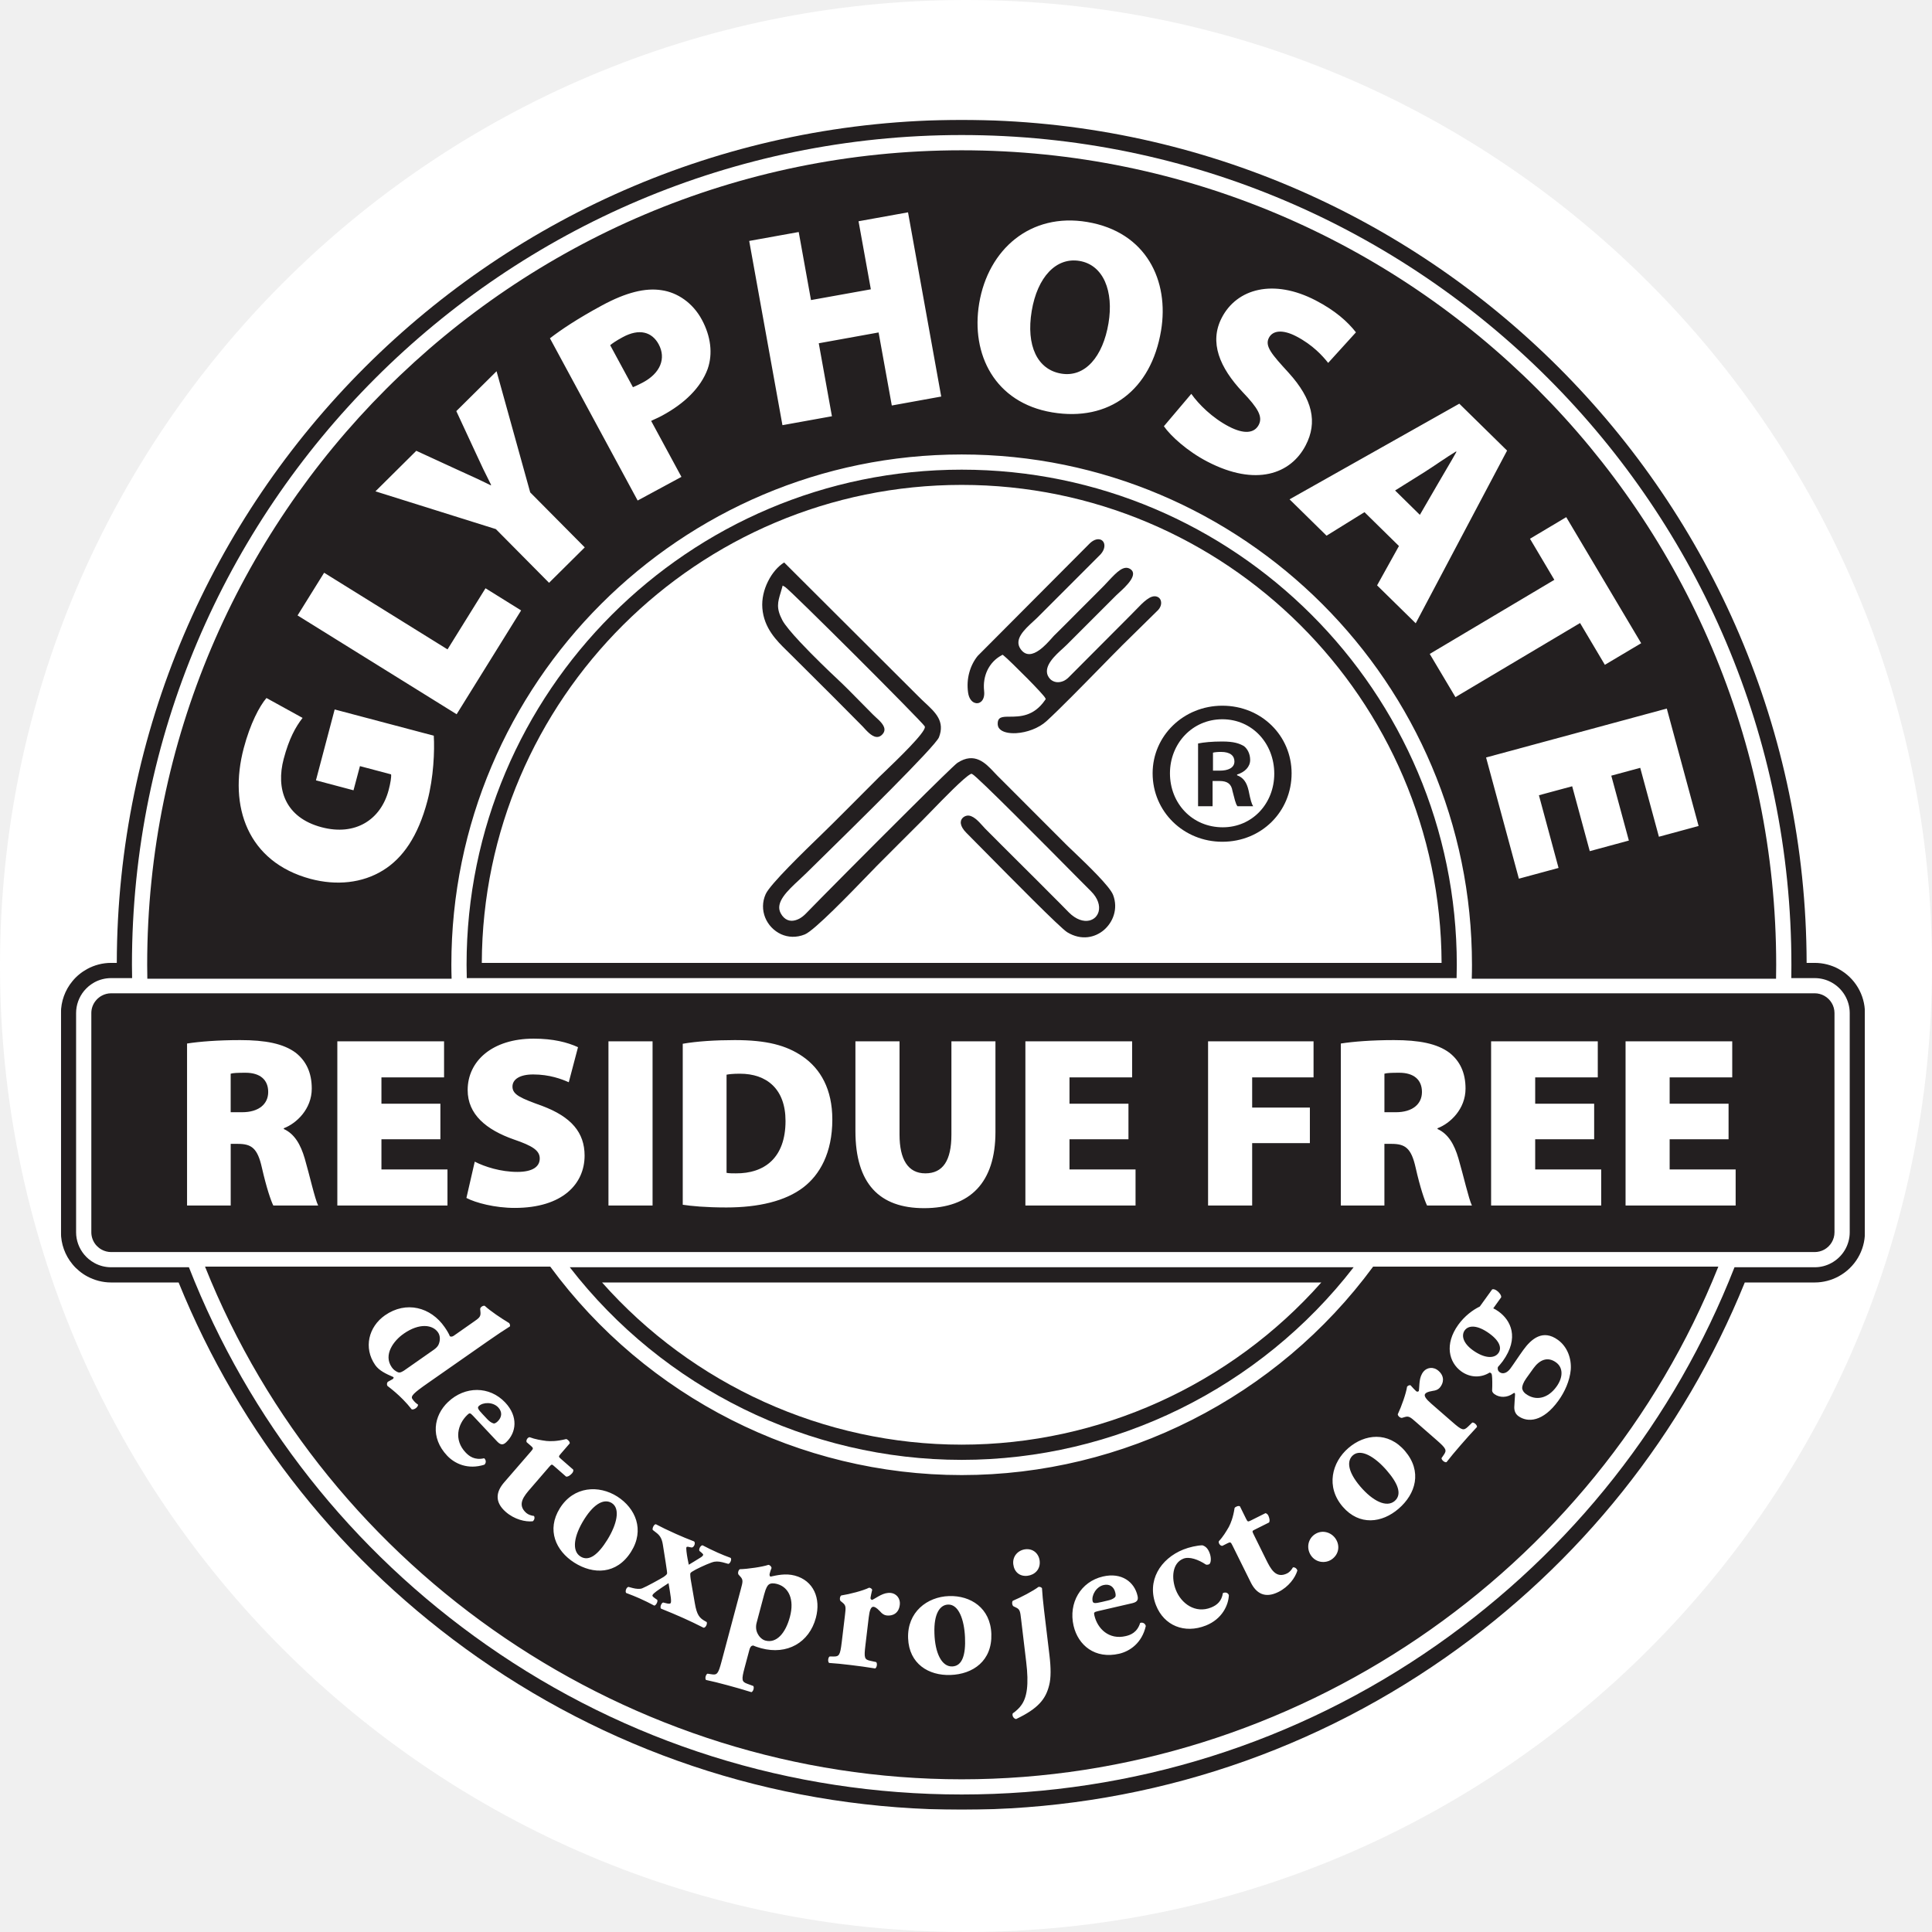
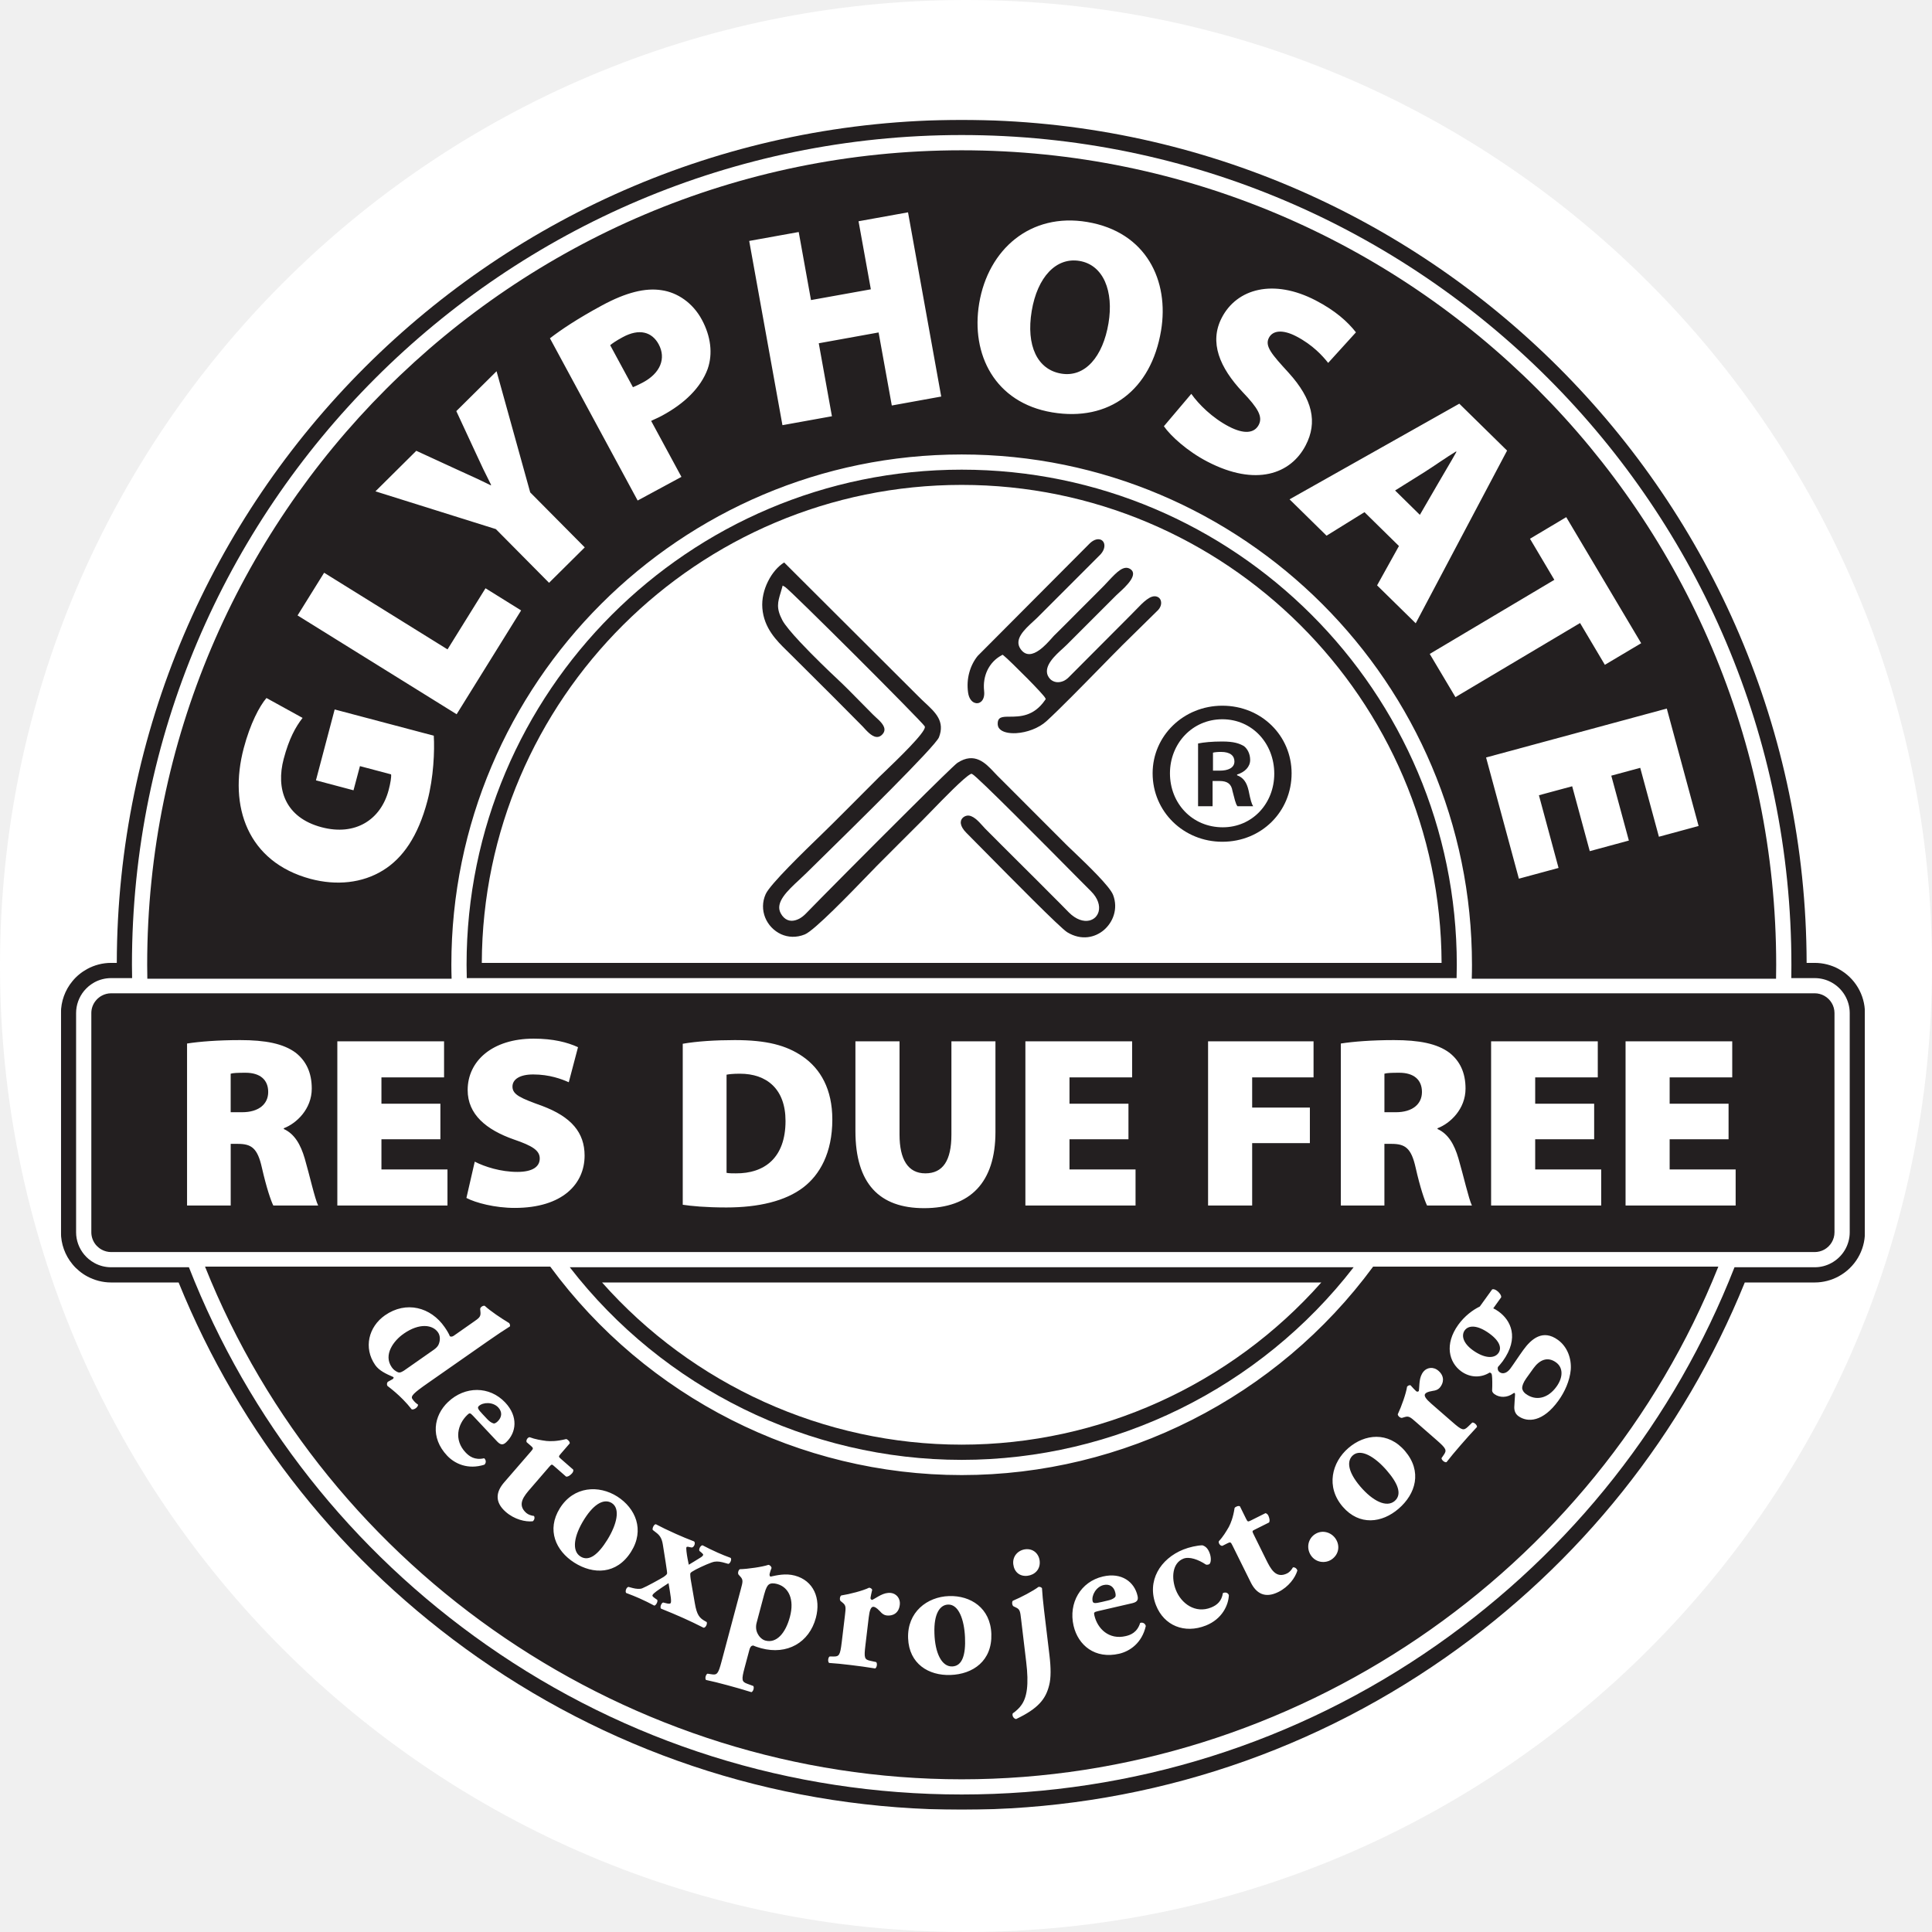
<svg xmlns="http://www.w3.org/2000/svg" xmlns:xlink="http://www.w3.org/1999/xlink" width="111px" height="111px" viewBox="0 0 111 111" version="1.1">
  <defs>
    <polygon id="pathz-1" points="0.001 0.029 103.646 0.029 103.646 97.114 0.001 97.114" />
  </defs>
-   <g id="THIS-ONE" stroke="none" stroke-width="1" fill="none" fill-rule="evenodd">
+   <g id="THIS-ONE" stroke="none" stroke-width="1" fill="none" fillRule="evenodd">
    <g id="Oat-Canada---V1-2b-Copy" transform="translate(-1841, -1763)">
      <g id="Group-22" transform="translate(1841, 1763)">
        <circle id="Oval" fill="#FFFFFF" cx="55.5" cy="55.5" r="55.5" />
        <g id="Group-52" transform="translate(3.5, 6)">
          <path d="M72.414,67.682 C67.208,73.56 59.664,77 51.752,77 C43.839,77 36.296,73.56 31.09,67.682 L72.414,67.682 Z M51.752,77.874 C60.547,77.874 68.899,73.753 74.272,66.807 L29.235,66.807 C34.605,73.753 42.956,77.874 51.752,77.874 L51.752,77.874 Z" id="Fill-1" fill="#231F20" />
          <path d="M24.181,49.322 C24.238,34.169 36.583,21.859 51.751,21.859 C66.921,21.859 79.266,34.169 79.324,49.322 L24.181,49.322 Z M51.751,20.984 C36.067,20.984 23.306,33.745 23.306,49.429 C23.306,49.674 23.312,49.928 23.318,50.196 L80.186,50.196 C80.192,49.928 80.198,49.674 80.198,49.429 C80.198,33.745 67.437,20.984 51.751,20.984 L51.751,20.984 Z" id="Fill-3" fill="#231F20" />
          <g id="Group-7" transform="translate(0, 0.8584)">
            <mask id="mask-2" fill="white">
              <use xlink:href="#pathz-1" />
            </mask>
            <g id="Clip-6" />
            <path d="M102.773,63.942 C102.773,64.675 102.369,65.353 101.719,65.705 C101.428,65.866 101.096,65.95 100.764,65.95 L96.153,65.95 C92.713,74.728 86.803,82.228 79.041,87.659 C71.018,93.275 61.582,96.241 51.75,96.241 C41.925,96.241 32.488,93.275 24.463,87.659 C16.7,82.228 10.791,74.728 7.354,65.95 L2.881,65.95 C2.549,65.95 2.217,65.866 1.926,65.705 C1.813,65.644 1.706,65.569 1.605,65.488 C1.507,65.407 1.415,65.315 1.334,65.217 C1.037,64.856 0.872,64.406 0.872,63.942 L0.872,51.345 C0.872,50.881 1.037,50.428 1.334,50.067 C1.415,49.972 1.507,49.879 1.605,49.796 C1.706,49.715 1.813,49.643 1.926,49.579 C2.217,49.421 2.549,49.337 2.881,49.337 L4.09,49.337 C4.084,49.083 4.081,48.826 4.081,48.569 C4.081,22.283 25.467,0.9 51.75,0.9 C78.036,0.9 99.422,22.283 99.422,48.569 C99.422,48.826 99.419,49.083 99.417,49.337 L100.764,49.337 C101.096,49.337 101.428,49.421 101.719,49.579 C102.369,49.934 102.773,50.61 102.773,51.345 L102.773,63.942 Z M102.138,48.815 L102.138,48.812 C101.717,48.584 101.243,48.463 100.764,48.463 L100.297,48.463 C100.236,21.747 78.484,0.029 51.75,0.029 C25.02,0.029 3.267,21.747 3.21,48.463 L2.881,48.463 C2.402,48.463 1.929,48.584 1.507,48.815 C1.346,48.904 1.19,49.008 1.051,49.123 C0.907,49.239 0.777,49.372 0.662,49.513 C0.235,50.027 0.001,50.679 0.001,51.345 L0.001,63.942 C0.001,64.608 0.235,65.26 0.659,65.771 C0.774,65.915 0.907,66.045 1.051,66.164 C1.193,66.282 1.348,66.386 1.507,66.472 C1.929,66.7 2.402,66.824 2.881,66.824 L6.762,66.824 C10.291,75.522 16.224,82.961 23.961,88.375 C32.133,94.091 41.743,97.116 51.75,97.116 C61.761,97.116 71.37,94.091 79.543,88.375 C87.282,82.961 93.212,75.522 96.744,66.824 L100.764,66.824 C101.243,66.824 101.719,66.7 102.138,66.472 C103.07,65.964 103.647,64.995 103.647,63.942 L103.647,51.345 C103.647,50.292 103.07,49.32 102.138,48.815 L102.138,48.815 Z" id="Fill-5" fill="#231F20" mask="url(#mask-2)" />
          </g>
          <path d="M41.608,27.724 C41.746,27.805 43.685,29.709 45.619,31.637 C47.581,33.596 49.546,35.59 49.621,35.72 L49.633,35.741 L49.636,35.764 C49.682,36.078 48.028,37.665 47.304,38.361 C47.171,38.485 47.07,38.583 47.018,38.635 C46.36,39.29 45.734,39.922 45.094,40.563 L44.355,41.301 C44.231,41.428 44.023,41.627 43.772,41.873 C42.693,42.917 40.748,44.799 40.491,45.37 C40.286,45.826 40.298,46.299 40.459,46.709 C40.543,46.92 40.67,47.116 40.826,47.28 C40.984,47.445 41.172,47.581 41.38,47.676 C41.775,47.852 42.248,47.884 42.736,47.687 C43.281,47.471 45.365,45.31 46.366,44.274 C46.554,44.077 46.704,43.922 46.802,43.826 L46.802,43.823 C47.249,43.37 47.691,42.929 48.132,42.49 C48.571,42.049 49.012,41.61 49.468,41.157 C49.578,41.05 49.748,40.874 49.953,40.661 C50.695,39.896 51.887,38.667 52.256,38.479 L52.308,38.453 L52.363,38.476 C52.617,38.58 56.636,42.637 58.414,44.435 C58.789,44.81 59.063,45.087 59.182,45.206 C59.591,45.615 59.704,46.04 59.623,46.36 C59.591,46.493 59.522,46.608 59.433,46.7 C59.34,46.79 59.222,46.856 59.086,46.888 C58.76,46.963 58.325,46.842 57.9,46.412 C57.739,46.245 57.583,46.086 57.424,45.927 C57.268,45.771 57.115,45.615 56.942,45.445 C56.642,45.148 56.354,44.856 56.068,44.568 C55.722,44.225 55.378,43.881 55.015,43.52 C54.686,43.191 54.368,42.877 54.051,42.559 C53.736,42.242 53.419,41.925 53.09,41.596 C53.047,41.552 53,41.498 52.949,41.44 C52.721,41.186 52.38,40.805 52.051,40.863 C51.962,40.88 51.875,40.923 51.809,40.99 C51.768,41.03 51.737,41.079 51.716,41.137 C51.699,41.195 51.693,41.264 51.708,41.339 C51.734,41.486 51.829,41.656 52.022,41.85 C52.184,42.008 52.553,42.383 53.032,42.871 C54.619,44.478 57.419,47.321 57.82,47.563 C58.221,47.806 58.625,47.886 58.994,47.843 C59.343,47.803 59.666,47.653 59.926,47.431 C60.186,47.205 60.385,46.911 60.489,46.579 C60.604,46.219 60.604,45.815 60.451,45.416 C60.261,44.92 58.968,43.682 58.18,42.929 C57.973,42.733 57.799,42.568 57.701,42.467 C56.507,41.267 55.349,40.112 54.161,38.923 L53.814,38.577 C53.757,38.519 53.687,38.444 53.615,38.369 C53.125,37.847 52.498,37.18 51.509,37.827 C51.364,37.922 50.152,39.111 48.669,40.586 C46.421,42.819 43.556,45.708 42.802,46.487 C42.696,46.597 42.566,46.703 42.424,46.781 C42.283,46.853 42.133,46.902 41.983,46.902 C41.824,46.9 41.668,46.845 41.533,46.712 C41.466,46.649 41.406,46.568 41.354,46.47 C41.016,45.849 41.743,45.174 42.433,44.536 C42.572,44.406 42.713,44.276 42.837,44.152 C42.978,44.014 43.229,43.769 43.544,43.457 C45.535,41.503 50.25,36.875 50.447,36.358 C50.799,35.452 50.256,34.944 49.662,34.39 C49.529,34.266 49.396,34.142 49.269,34.012 L41.553,26.316 C41.201,26.532 40.86,26.925 40.624,27.404 C40.393,27.865 40.257,28.405 40.3,28.945 C40.393,30.096 41.129,30.817 41.697,31.374 C41.749,31.423 41.798,31.475 41.841,31.516 C42.165,31.839 42.491,32.162 42.814,32.483 C43.899,33.562 44.975,34.632 46.063,35.738 C46.092,35.769 46.121,35.801 46.156,35.839 L46.156,35.839 C46.208,35.896 46.268,35.963 46.343,36.035 C46.574,36.263 46.9,36.497 47.183,36.205 C47.469,35.917 47.241,35.614 46.99,35.368 C46.929,35.308 46.871,35.256 46.816,35.207 C46.759,35.155 46.704,35.106 46.663,35.062 C46.427,34.829 46.193,34.589 45.956,34.347 C45.506,33.888 45.053,33.426 44.554,32.959 C44.153,32.586 43.215,31.686 42.465,30.884 C41.994,30.379 41.596,29.911 41.449,29.634 C41.082,28.933 41.186,28.598 41.351,28.047 C41.374,27.964 41.403,27.871 41.423,27.799 L41.466,27.643 L41.608,27.724 Z" id="Fill-8" fill="#231F20" />
          <path d="M54.166,31.666 C54.316,31.779 54.966,32.414 55.549,33.003 C56.048,33.51 56.501,33.995 56.55,34.099 L56.582,34.163 L56.541,34.223 C55.889,35.17 55.09,35.173 54.495,35.176 C54.086,35.178 53.8,35.178 53.823,35.626 C53.832,35.727 53.866,35.81 53.93,35.877 C54.013,35.969 54.143,36.035 54.302,36.076 C54.469,36.119 54.671,36.134 54.888,36.122 C55.482,36.087 56.175,35.845 56.631,35.427 C57.384,34.737 58.685,33.409 59.765,32.307 C60.206,31.857 60.61,31.441 60.922,31.133 L60.922,31.13 L63.046,29.04 C63.106,28.974 63.147,28.905 63.175,28.833 L63.175,28.833 C63.21,28.74 63.222,28.645 63.204,28.559 C63.19,28.478 63.155,28.406 63.095,28.351 C63.063,28.322 63.025,28.299 62.982,28.284 C62.616,28.143 62.186,28.593 61.736,29.061 C61.637,29.162 61.539,29.263 61.444,29.358 L57.895,32.919 C57.799,33.014 57.698,33.083 57.592,33.13 C57.459,33.184 57.323,33.207 57.196,33.19 C57.064,33.173 56.942,33.115 56.844,33.023 C56.787,32.965 56.735,32.893 56.697,32.809 C56.46,32.252 57.133,31.643 57.58,31.242 C57.658,31.17 57.727,31.107 57.794,31.04 L60.645,28.189 C60.671,28.163 60.72,28.12 60.777,28.068 L60.775,28.068 C60.962,27.898 61.285,27.609 61.47,27.321 C61.62,27.084 61.675,26.844 61.438,26.692 C61.057,26.449 60.653,26.882 60.206,27.355 C60.105,27.465 60.001,27.577 59.906,27.673 C59.727,27.852 59.554,28.025 59.384,28.198 C59.081,28.501 58.783,28.798 58.463,29.118 C58.048,29.54 57.667,29.918 57.257,30.325 L57.055,30.524 C57.023,30.558 56.977,30.607 56.925,30.668 C56.755,30.858 56.498,31.147 56.218,31.346 C55.849,31.612 55.442,31.721 55.139,31.294 C54.741,30.737 55.349,30.175 55.878,29.69 C55.955,29.621 56.03,29.548 56.091,29.491 L59.646,25.935 L59.649,25.933 C59.912,25.687 59.984,25.433 59.941,25.249 C59.926,25.182 59.894,25.125 59.851,25.081 C59.811,25.038 59.756,25.006 59.692,24.992 C59.525,24.951 59.297,25.021 59.06,25.269 L59.058,25.272 L52.672,31.684 C52.461,31.944 52.285,32.275 52.184,32.659 C52.091,33.005 52.063,33.389 52.12,33.793 C52.166,34.116 52.317,34.307 52.484,34.373 C52.547,34.399 52.611,34.408 52.672,34.399 C52.735,34.393 52.793,34.37 52.845,34.33 C52.983,34.229 53.078,34.015 53.041,33.698 C52.992,33.251 53.067,32.844 53.231,32.503 C53.407,32.137 53.687,31.845 54.031,31.658 L54.103,31.617 L54.166,31.666 Z" id="Fill-10" fill="#231F20" />
          <path d="M74.234,77.608 C73.882,77.911 73.902,78.52 74.649,79.4 C75.371,80.246 76.162,80.635 76.629,80.237 C77.085,79.842 76.791,79.19 76.164,78.471 C75.492,77.698 74.69,77.216 74.234,77.608" id="Fill-12" fill="#231F20" />
          <path d="M24.493,75.533 C24.594,75.64 24.727,75.749 24.86,75.781 C24.918,75.798 25.01,75.741 25.088,75.668 C25.339,75.429 25.371,75.123 25.125,74.86 C24.819,74.537 24.254,74.552 24.009,74.783 C23.899,74.884 23.994,74.999 24.225,75.247 L24.493,75.533 Z" id="Fill-14" fill="#231F20" />
          <path d="M31.651,80.357 C31.259,80.109 30.685,80.305 30.07,81.281 C29.476,82.222 29.331,83.096 29.848,83.425 C30.356,83.748 30.892,83.275 31.395,82.464 C31.934,81.593 32.159,80.681 31.651,80.357" id="Fill-16" fill="#231F20" />
          <path d="M59.783,86.041 L60.164,85.952 C60.308,85.92 60.467,85.862 60.565,85.761 C60.608,85.718 60.605,85.611 60.579,85.508 C60.504,85.167 60.256,84.985 59.904,85.066 C59.474,85.167 59.2,85.666 59.275,85.995 C59.307,86.14 59.454,86.116 59.783,86.041" id="Fill-18" fill="#231F20" />
          <path d="M50.974,86.188 C50.509,86.202 50.145,86.693 50.186,87.847 C50.22,88.958 50.596,89.763 51.207,89.743 C51.808,89.723 51.986,89.028 51.943,88.075 C51.9,87.048 51.574,86.168 50.974,86.188" id="Fill-20" fill="#231F20" />
          <path d="M86.039,74.469 C85.15,75.704 84.264,75.741 83.733,75.358 C83.528,75.208 83.485,74.98 83.505,74.769 C83.525,74.527 83.525,74.29 83.543,74.157 C83.557,74.01 83.496,74.004 83.43,74.062 C83.098,74.304 82.662,74.316 82.362,74.097 C82.293,74.048 82.238,73.981 82.227,73.906 C82.247,73.554 82.235,73.153 82.221,73.066 C82.215,72.945 82.189,72.873 82.082,72.859 C81.6,73.164 80.974,73.167 80.452,72.789 C79.745,72.273 79.479,71.231 80.282,70.114 C80.648,69.606 81.121,69.257 81.52,69.064 L82.232,68.077 C82.325,68.054 82.406,68.089 82.501,68.155 C82.636,68.256 82.761,68.409 82.749,68.533 L82.293,69.168 C82.38,69.208 82.466,69.254 82.61,69.358 C83.286,69.849 83.814,70.85 82.838,72.206 C82.737,72.345 82.636,72.452 82.559,72.541 C82.533,72.651 82.556,72.76 82.66,72.836 C82.847,72.971 83.095,72.879 83.28,72.622 C83.494,72.331 83.727,71.964 84.019,71.56 C84.483,70.917 85.147,70.354 86.01,70.983 C86.549,71.372 86.792,72.048 86.746,72.691 C86.688,73.332 86.399,73.97 86.039,74.469 L86.039,74.469 Z M80.403,77.046 C80.12,77.372 79.82,77.73 79.606,78.007 C79.497,78.038 79.312,77.877 79.321,77.773 L79.436,77.606 C79.641,77.32 79.598,77.228 79.041,76.74 L77.855,75.704 C77.54,75.427 77.442,75.343 77.217,75.412 L77.047,75.462 C76.952,75.476 76.807,75.352 76.807,75.254 C77.024,74.795 77.286,74.056 77.341,73.669 C77.396,73.606 77.462,73.577 77.537,73.586 C77.682,73.742 77.78,73.857 77.852,73.918 C77.91,73.967 77.944,73.972 78.016,73.923 C78.068,73.589 78.005,73.127 78.296,72.789 C78.484,72.573 78.845,72.495 79.148,72.76 C79.514,73.081 79.442,73.467 79.223,73.724 C79.125,73.837 78.995,73.889 78.81,73.912 C78.498,73.964 78.429,74.027 78.386,74.076 C78.288,74.189 78.429,74.382 78.732,74.645 L79.941,75.698 C80.498,76.186 80.588,76.209 80.842,75.967 L81.087,75.73 C81.188,75.71 81.373,75.871 81.358,75.984 C81.012,76.353 80.729,76.671 80.403,77.046 L80.403,77.046 Z M76.853,80.682 C75.901,81.504 74.603,81.672 73.647,80.569 C72.658,79.424 73.021,78.01 73.968,77.196 C74.911,76.382 76.253,76.232 77.223,77.366 C78.224,78.543 77.84,79.833 76.853,80.682 L76.853,80.682 Z M72.992,83.605 C72.637,83.836 72.092,83.787 71.809,83.351 C71.541,82.933 71.651,82.405 72.049,82.145 C72.473,81.868 72.995,82.035 73.243,82.416 C73.506,82.826 73.414,83.325 72.992,83.605 L72.992,83.605 Z M69.951,85.463 C69.166,85.856 68.667,85.536 68.358,84.909 L67.31,82.794 C67.212,82.595 67.192,82.581 67.022,82.667 L66.73,82.814 C66.606,82.826 66.485,82.65 66.528,82.546 C66.768,82.295 66.947,81.992 67.1,81.729 C67.209,81.519 67.345,81.201 67.432,80.638 C67.478,80.566 67.654,80.491 67.738,80.543 L68.09,81.256 C68.182,81.438 68.193,81.441 68.364,81.357 L69.206,80.936 C69.27,80.95 69.328,80.993 69.371,81.077 C69.42,81.184 69.478,81.369 69.411,81.472 L68.56,81.897 C68.439,81.957 68.433,81.972 68.537,82.179 L69.241,83.605 C69.506,84.136 69.798,84.722 70.459,84.393 C70.589,84.326 70.71,84.185 70.782,84.052 C70.892,84.032 71.001,84.11 71.039,84.231 C70.915,84.65 70.537,85.169 69.951,85.463 L69.951,85.463 Z M65.784,87.391 C64.549,87.882 63.377,87.394 62.918,86.231 C62.364,84.831 63.167,83.553 64.488,83.025 C64.82,82.892 65.282,82.788 65.585,82.783 C65.755,82.84 65.888,82.947 65.992,83.213 C66.11,83.507 66.078,83.827 65.96,83.876 C65.911,83.896 65.816,83.911 65.781,83.888 C65.354,83.605 64.834,83.412 64.482,83.553 C63.845,83.807 63.79,84.673 64.058,85.351 C64.367,86.133 65.178,86.719 66.078,86.358 C66.442,86.214 66.69,85.977 66.759,85.53 C66.875,85.472 67.039,85.484 67.103,85.642 C67.08,86.222 66.716,87.019 65.784,87.391 L65.784,87.391 Z M60.8,89.013 C59.412,89.333 58.44,88.528 58.18,87.403 C57.88,86.101 58.584,84.872 59.868,84.575 C60.936,84.326 61.672,84.883 61.854,85.68 C61.9,85.876 61.88,86.032 61.562,86.107 L59.588,86.563 C59.352,86.618 59.337,86.644 59.375,86.808 C59.554,87.584 60.22,88.225 61.175,88 C61.461,87.936 61.839,87.784 62.006,87.244 C62.116,87.198 62.289,87.244 62.33,87.42 C62.11,88.395 61.418,88.869 60.8,89.013 L60.8,89.013 Z M56.778,90.822 C56.584,91.601 56.172,92.152 54.876,92.767 C54.711,92.735 54.636,92.542 54.688,92.438 C54.893,92.297 55.075,92.115 55.156,91.997 C55.514,91.538 55.615,90.767 55.459,89.486 L55.164,87.013 C55.115,86.592 55.098,86.465 54.885,86.364 L54.726,86.286 C54.648,86.231 54.625,86.043 54.688,85.971 C55.164,85.772 55.863,85.403 56.166,85.172 C56.249,85.163 56.316,85.186 56.365,85.244 C56.382,85.564 56.428,86.026 56.483,86.499 L56.795,89.099 C56.881,89.827 56.887,90.401 56.778,90.822 L56.778,90.822 Z M51.107,90.233 C49.852,90.277 48.732,89.593 48.674,88.13 C48.614,86.615 49.777,85.74 51.021,85.7 C52.264,85.657 53.407,86.384 53.456,87.876 C53.508,89.423 52.403,90.19 51.107,90.233 L51.107,90.233 Z M48.195,86.211 C48.138,86.696 47.78,86.854 47.442,86.814 C47.298,86.797 47.18,86.719 47.058,86.574 C46.842,86.346 46.747,86.323 46.686,86.315 C46.539,86.3 46.458,86.525 46.412,86.921 L46.222,88.519 C46.132,89.258 46.164,89.345 46.507,89.42 L46.839,89.492 C46.914,89.564 46.885,89.806 46.781,89.858 C46.282,89.778 45.864,89.72 45.373,89.662 C44.943,89.61 44.482,89.561 44.135,89.541 C44.046,89.466 44.075,89.221 44.167,89.169 L44.369,89.172 C44.718,89.183 44.77,89.091 44.86,88.355 L45.047,86.791 C45.096,86.372 45.111,86.245 44.926,86.092 L44.793,85.983 C44.727,85.911 44.75,85.72 44.831,85.665 C45.33,85.587 46.083,85.391 46.435,85.218 C46.519,85.23 46.577,85.267 46.611,85.336 C46.565,85.544 46.528,85.688 46.516,85.784 C46.507,85.859 46.525,85.89 46.605,85.922 C46.908,85.778 47.255,85.469 47.693,85.521 C47.976,85.556 48.245,85.81 48.195,86.211 L48.195,86.211 Z M43.376,86.944 C42.995,88.375 41.723,89.097 40.234,88.698 C40.092,88.658 39.87,88.589 39.784,88.542 C39.688,88.54 39.61,88.586 39.553,88.796 L39.281,89.812 C39.091,90.525 39.111,90.62 39.44,90.741 L39.778,90.865 C39.844,90.946 39.781,91.183 39.671,91.22 C39.166,91.065 38.762,90.946 38.283,90.819 C37.836,90.698 37.435,90.597 37.062,90.519 C36.987,90.433 37.051,90.196 37.149,90.158 L37.36,90.19 C37.703,90.251 37.766,90.17 37.957,89.454 L39.065,85.299 C39.175,84.892 39.206,84.768 39.045,84.592 L38.929,84.462 C38.875,84.384 38.921,84.199 39.01,84.156 C39.46,84.145 40.312,84.023 40.649,83.905 C40.721,83.914 40.814,83.983 40.828,84.087 C40.776,84.205 40.747,84.315 40.719,84.419 C40.701,84.491 40.724,84.563 40.765,84.583 C41.111,84.511 41.625,84.378 42.164,84.523 C43.246,84.811 43.671,85.836 43.376,86.944 L43.376,86.944 Z M36.921,87.518 C36.505,87.307 36.136,87.131 35.77,86.967 C35.383,86.794 34.927,86.6 34.477,86.421 C34.405,86.344 34.491,86.101 34.598,86.069 L34.826,86.124 C34.973,86.156 35.019,86.13 35.037,86.092 C35.057,86.052 35.06,85.94 35.039,85.778 C34.999,85.507 34.964,85.247 34.91,84.956 C34.685,85.097 34.451,85.259 34.229,85.414 C34.093,85.515 34.015,85.587 33.989,85.645 C33.969,85.694 33.998,85.729 34.119,85.818 L34.26,85.916 C34.312,86.012 34.185,86.243 34.09,86.248 C33.819,86.101 33.536,85.963 33.239,85.83 C33.014,85.729 32.78,85.637 32.474,85.521 C32.408,85.435 32.474,85.207 32.604,85.172 L32.864,85.241 C33.04,85.287 33.271,85.31 33.4,85.253 C33.611,85.172 34.416,84.733 34.641,84.592 C34.742,84.52 34.803,84.465 34.823,84.416 C34.84,84.378 34.812,84.214 34.745,83.767 L34.581,82.731 C34.52,82.344 34.373,82.182 34.182,82.041 L34.004,81.902 C33.957,81.822 34.073,81.562 34.182,81.573 C34.549,81.764 34.806,81.891 35.334,82.128 C35.68,82.283 36.021,82.425 36.378,82.56 C36.477,82.65 36.378,82.898 36.246,82.91 L36.116,82.886 C36.035,82.86 35.957,82.86 35.943,82.886 C35.925,82.927 35.923,82.985 35.94,83.129 C35.969,83.4 36.021,83.645 36.073,83.899 C36.228,83.804 36.494,83.648 36.751,83.484 C36.849,83.423 36.875,83.389 36.898,83.34 C36.915,83.302 36.863,83.256 36.782,83.184 L36.687,83.109 C36.627,83.011 36.754,82.777 36.866,82.783 C37.137,82.927 37.386,83.048 37.732,83.204 C37.971,83.311 38.228,83.415 38.476,83.504 C38.56,83.576 38.456,83.833 38.344,83.85 L38.202,83.81 C37.905,83.723 37.743,83.697 37.547,83.726 C37.374,83.752 36.826,83.992 36.479,84.173 C36.295,84.277 36.191,84.332 36.168,84.384 C36.142,84.442 36.171,84.687 36.202,84.852 L36.422,86.121 C36.534,86.776 36.684,86.958 36.999,87.134 L37.103,87.192 C37.149,87.296 37.045,87.527 36.921,87.518 L36.921,87.518 Z M29.49,83.775 C28.431,83.097 27.892,81.9 28.662,80.659 C29.461,79.375 30.913,79.311 31.966,79.981 C33.014,80.653 33.553,81.897 32.754,83.158 C31.929,84.465 30.587,84.474 29.49,83.775 L29.49,83.775 Z M28.036,78.295 L27,79.496 C26.61,79.943 26.18,80.439 26.74,80.927 C26.85,81.022 27.026,81.08 27.179,81.097 C27.237,81.193 27.208,81.322 27.11,81.403 C26.68,81.449 26.053,81.296 25.56,80.866 C24.899,80.289 25.003,79.704 25.459,79.175 L27.003,77.392 C27.147,77.225 27.153,77.202 27.009,77.075 L26.76,76.861 C26.703,76.751 26.818,76.573 26.931,76.573 C27.251,76.697 27.6,76.749 27.903,76.789 C28.134,76.809 28.477,76.815 29.031,76.679 C29.112,76.694 29.251,76.829 29.233,76.927 L28.714,77.528 C28.584,77.678 28.584,77.695 28.728,77.819 L29.435,78.437 C29.45,78.503 29.43,78.572 29.369,78.644 C29.291,78.734 29.144,78.858 29.023,78.835 L28.307,78.209 C28.203,78.119 28.189,78.119 28.036,78.295 L28.036,78.295 Z M23.246,77.444 C23.448,77.66 23.768,77.909 24.316,77.782 C24.411,77.854 24.46,78.027 24.331,78.151 C23.381,78.454 22.622,78.093 22.189,77.632 C21.211,76.593 21.41,75.337 22.247,74.544 C23.214,73.629 24.622,73.618 25.528,74.581 C26.281,75.381 26.172,76.301 25.583,76.861 C25.436,76.997 25.292,77.06 25.069,76.824 L23.678,75.343 C23.511,75.167 23.482,75.167 23.358,75.283 C22.784,75.828 22.57,76.728 23.246,77.444 L23.246,77.444 Z M20.195,74.379 C20.302,74.535 20.369,74.593 20.521,74.705 C20.51,74.856 20.293,75.008 20.155,74.974 C19.509,74.149 18.778,73.652 18.761,73.626 C18.718,73.566 18.721,73.459 18.778,73.392 L19.067,73.231 C19.128,73.176 19.131,73.121 19.079,73.107 C18.68,72.934 18.282,72.749 18.057,72.426 C17.37,71.436 17.679,70.227 18.614,69.572 C19.835,68.72 21.252,69.099 22.045,70.247 C22.178,70.437 22.308,70.657 22.345,70.772 C22.414,70.813 22.501,70.792 22.57,70.743 L23.678,69.967 C24.025,69.728 24.12,69.658 24.106,69.413 L24.088,69.205 C24.091,69.099 24.253,68.998 24.348,69.023 C24.694,69.338 25.268,69.722 25.753,70.016 C25.797,70.077 25.814,70.14 25.797,70.207 C25.43,70.437 25.061,70.683 24.515,71.064 L21.067,73.473 C20.253,74.042 20.08,74.215 20.195,74.379 L20.195,74.379 Z M55.41,83.011 C55.848,82.959 56.18,83.25 56.232,83.671 C56.29,84.176 55.935,84.485 55.537,84.534 C55.078,84.589 54.769,84.306 54.717,83.876 C54.659,83.412 54.991,83.062 55.41,83.011 L55.41,83.011 Z M75.39,66.773 C69.876,74.273 61.054,78.748 51.751,78.748 C42.45,78.748 33.628,74.273 28.114,66.773 L8.28,66.773 C15.327,84.413 32.716,96.227 51.751,96.227 C70.785,96.227 88.177,84.413 95.224,66.773 L75.39,66.773 Z" id="Fill-22" fill="#231F20" />
          <path d="M85.901,72.275 C85.404,71.914 84.943,72.142 84.602,72.613 L84.19,73.187 C84.022,73.421 83.95,73.629 83.953,73.75 C83.967,73.891 84.054,74.007 84.166,74.087 C84.747,74.509 85.439,74.344 85.927,73.666 C86.316,73.126 86.311,72.572 85.901,72.275" id="Fill-24" fill="#231F20" />
          <path d="M21.689,71.269 C21.799,71.038 21.805,70.749 21.666,70.55 C21.36,70.106 20.599,69.993 19.69,70.628 C19.118,71.026 18.509,71.837 19.006,72.55 C19.089,72.674 19.208,72.772 19.355,72.836 C19.482,72.891 19.6,72.818 19.759,72.712 L21.438,71.537 C21.574,71.439 21.643,71.353 21.689,71.269" id="Fill-26" fill="#231F20" />
          <path d="M82.071,70.615 C81.378,70.113 80.873,70.128 80.651,70.436 C80.461,70.702 80.53,71.146 81.11,71.568 C81.762,72.041 82.342,72.081 82.59,71.738 C82.781,71.472 82.694,71.068 82.071,70.615" id="Fill-28" fill="#231F20" />
          <path d="M41.142,85.004 C40.969,84.958 40.785,84.949 40.675,85.033 C40.609,85.079 40.513,85.195 40.407,85.596 L39.971,87.232 C39.91,87.46 39.933,87.697 40.046,87.89 C40.141,88.069 40.309,88.213 40.473,88.256 C41.105,88.427 41.63,87.844 41.884,86.892 C42.152,85.89 41.815,85.183 41.142,85.004" id="Fill-30" fill="#231F20" />
          <path d="M32.273,13.374 C31.909,13.57 31.67,13.735 31.557,13.833 L32.864,16.246 C33.011,16.185 33.187,16.107 33.456,15.963 C34.437,15.432 34.783,14.592 34.342,13.778 C33.961,13.077 33.239,12.849 32.273,13.374" id="Fill-32" fill="#231F20" />
          <path d="M58.522,8.992 C57.183,8.767 56.103,9.913 55.775,11.866 C55.443,13.863 56.101,15.237 57.471,15.465 C58.839,15.696 59.866,14.492 60.187,12.571 C60.493,10.744 59.904,9.223 58.522,8.992" id="Fill-34" fill="#231F20" />
          <path d="M78.336,21.127 L76.653,22.18 L78.076,23.58 L79.077,21.854 C79.386,21.309 79.865,20.527 80.177,19.961 L80.154,19.938 C79.602,20.27 78.864,20.795 78.336,21.127" id="Fill-36" fill="#231F20" />
          <path d="M91.81,42.074 L90.737,38.115 L89.074,38.565 L90.084,42.293 L87.837,42.902 L86.827,39.174 L84.916,39.69 L86.044,43.866 L83.765,44.483 L81.88,37.52 L92.263,34.709 L94.09,41.456 L91.81,42.074 Z M80.12,34.052 L78.643,31.57 L85.802,27.313 L84.403,24.953 L86.486,23.712 L90.791,30.955 L88.705,32.196 L87.28,29.795 L80.12,34.052 Z M75.618,27.631 L76.874,25.371 L74.894,23.426 L72.715,24.777 L70.589,22.688 L80.342,17.193 L83.087,19.888 L77.838,29.81 L75.618,27.631 Z M65.87,20.523 C64.722,19.929 63.758,19.049 63.369,18.489 L64.944,16.628 C65.368,17.228 66.15,18.01 67.111,18.509 C67.991,18.965 68.571,18.887 68.82,18.408 C69.062,17.941 68.779,17.45 67.893,16.524 C66.572,15.118 65.96,13.667 66.696,12.253 C67.57,10.568 69.677,10.008 72.086,11.257 C73.217,11.843 73.927,12.484 74.404,13.093 L72.808,14.85 C72.493,14.452 71.925,13.817 70.975,13.323 C70.196,12.919 69.625,12.98 69.403,13.407 C69.154,13.886 69.561,14.351 70.537,15.416 C71.919,16.942 72.207,18.261 71.515,19.588 C70.661,21.233 68.658,21.972 65.87,20.523 L65.87,20.523 Z M63.207,12.994 C62.636,16.411 60.226,18.241 56.951,17.692 C53.664,17.141 52.267,14.368 52.758,11.425 C53.277,8.325 55.704,6.207 58.959,6.753 C62.376,7.324 63.683,10.149 63.207,12.994 L63.207,12.994 Z M47.737,17.297 L46.978,13.101 L43.541,13.722 L44.297,17.915 L41.454,18.428 L39.544,7.843 L42.389,7.33 L43.094,11.24 L46.533,10.622 L45.826,6.712 L48.669,6.199 L50.576,16.783 L47.737,17.297 Z M37.158,15.196 C36.762,16.278 35.822,17.187 34.543,17.877 C34.292,18.016 34.067,18.099 33.911,18.183 L35.651,21.398 L33.135,22.757 L28.096,13.436 C28.726,12.951 29.669,12.313 31.1,11.54 C32.463,10.804 33.579,10.524 34.514,10.674 C35.418,10.804 36.301,11.396 36.823,12.365 C37.339,13.318 37.463,14.322 37.158,15.196 L37.158,15.196 Z M28.045,27.484 L24.989,24.399 L18.071,22.229 L20.418,19.9 L22.769,20.982 C23.502,21.314 24.03,21.553 24.694,21.882 L24.717,21.862 C24.406,21.25 24.126,20.673 23.803,19.961 L22.717,17.62 L25.029,15.329 L26.962,22.289 L30.096,25.449 L28.045,27.484 Z M22.735,35.036 L13.596,29.359 L15.122,26.906 L22.212,31.31 L24.394,27.798 L26.44,29.071 L22.735,35.036 Z M21.055,40.019 C20.516,42.054 19.641,43.309 18.496,44.01 C17.315,44.737 15.838,44.893 14.34,44.495 C10.736,43.525 9.613,40.339 10.505,36.978 C10.877,35.575 11.405,34.574 11.809,34.103 L13.884,35.246 C13.48,35.769 13.111,36.426 12.799,37.601 C12.346,39.312 12.866,40.969 14.978,41.528 C16.92,42.042 18.377,41.093 18.828,39.396 C18.931,39.009 18.992,38.646 18.969,38.49 L17.18,38.016 L16.81,39.405 L14.652,38.833 L15.728,34.761 L21.422,36.268 C21.474,37.125 21.416,38.66 21.055,40.019 L21.055,40.019 Z M51.751,2.635 C25.949,2.635 4.956,23.625 4.956,49.429 C4.956,49.698 4.962,49.963 4.965,50.232 L22.446,50.232 C22.438,49.952 22.432,49.686 22.432,49.429 C22.432,33.264 35.585,20.111 51.751,20.111 C67.919,20.111 81.07,33.264 81.07,49.429 C81.07,49.686 81.067,49.952 81.058,50.232 L98.54,50.232 C98.543,49.963 98.548,49.698 98.548,49.429 C98.548,23.625 77.555,2.635 51.751,2.635 L51.751,2.635 Z" id="Fill-38" fill="#231F20" />
          <path d="M39.013,55.688 C38.621,55.688 38.37,55.717 38.243,55.745 L38.243,61.384 C38.37,61.413 38.607,61.413 38.774,61.413 C40.413,61.427 41.631,60.53 41.631,58.403 C41.631,56.556 40.54,55.688 39.013,55.688" id="Fill-40" fill="#231F20" />
          <path d="M76.894,55.633 C76.418,55.633 76.167,55.647 76.04,55.688 L76.04,57.901 L76.698,57.901 C77.65,57.901 78.196,57.436 78.196,56.738 C78.196,56.04 77.734,55.633 76.894,55.633" id="Fill-42" fill="#231F20" />
          <path d="M96.219,63.26 L89.894,63.26 L89.894,53.827 L96.023,53.827 L96.023,55.899 L92.427,55.899 L92.427,57.411 L95.812,57.411 L95.812,59.454 L92.427,59.454 L92.427,61.188 L96.219,61.188 L96.219,63.26 Z M88.494,63.26 L82.169,63.26 L82.169,53.827 L88.298,53.827 L88.298,55.899 L84.702,55.899 L84.702,57.411 L88.09,57.411 L88.09,59.454 L84.702,59.454 L84.702,61.188 L88.494,61.188 L88.494,63.26 Z M78.489,63.26 C78.351,62.98 78.097,62.253 77.831,61.076 C77.58,59.956 77.228,59.719 76.446,59.719 L76.039,59.719 L76.039,63.26 L73.535,63.26 L73.535,53.954 C74.25,53.841 75.327,53.757 76.585,53.757 C78.028,53.757 79.064,53.954 79.776,54.485 C80.38,54.961 80.7,55.633 80.7,56.542 C80.7,57.72 79.82,58.545 79.09,58.822 L79.09,58.865 C79.707,59.145 80.056,59.748 80.293,60.559 C80.576,61.523 80.885,62.897 81.066,63.26 L78.489,63.26 Z M71.968,55.899 L68.441,55.899 L68.441,57.633 L71.757,57.633 L71.757,59.676 L68.441,59.676 L68.441,63.26 L65.908,63.26 L65.908,53.827 L71.968,53.827 L71.968,55.899 Z M61.741,63.26 L55.412,63.26 L55.412,53.827 L61.544,53.827 L61.544,55.899 L57.946,55.899 L57.946,57.411 L61.334,57.411 L61.334,59.454 L57.946,59.454 L57.946,61.188 L61.741,61.188 L61.741,63.26 Z M53.692,59.033 C53.692,61.944 52.238,63.413 49.592,63.413 C47.018,63.413 45.647,61.999 45.647,58.978 L45.647,53.827 L48.181,53.827 L48.181,59.188 C48.181,60.614 48.668,61.413 49.664,61.413 C50.671,61.413 51.162,60.683 51.162,59.188 L51.162,53.827 L53.692,53.827 L53.692,59.033 Z M42.666,62.21 C41.63,63.009 40.078,63.373 38.231,63.373 C37.027,63.373 36.202,63.289 35.726,63.217 L35.726,53.968 C36.522,53.827 37.602,53.757 38.718,53.757 C40.539,53.757 41.673,54.052 42.611,54.695 C43.647,55.408 44.32,56.585 44.32,58.32 C44.32,60.25 43.59,61.497 42.666,62.21 L42.666,62.21 Z M31.458,63.26 L33.992,63.26 L33.992,53.827 L31.458,53.827 L31.458,63.26 Z M26.07,63.399 C24.936,63.399 23.831,63.107 23.297,62.827 L23.776,60.741 C24.348,61.035 25.271,61.33 26.223,61.33 C27.092,61.33 27.51,61.035 27.51,60.559 C27.51,60.097 27.092,59.832 26.027,59.468 C24.431,58.908 23.369,58.025 23.369,56.626 C23.369,54.961 24.783,53.674 27.161,53.674 C28.281,53.674 29.092,53.882 29.709,54.164 L29.178,56.179 C28.771,55.997 28.07,55.731 27.132,55.731 C26.362,55.731 25.943,56.011 25.943,56.43 C25.943,56.906 26.448,57.102 27.637,57.535 C29.331,58.164 30.087,59.076 30.087,60.392 C30.087,62.014 28.826,63.399 26.07,63.399 L26.07,63.399 Z M22.209,63.26 L15.881,63.26 L15.881,53.827 L22.013,53.827 L22.013,55.899 L18.415,55.899 L18.415,57.411 L21.802,57.411 L21.802,59.454 L18.415,59.454 L18.415,61.188 L22.209,61.188 L22.209,63.26 Z M12.202,63.26 C12.063,62.98 11.812,62.253 11.544,61.076 C11.293,59.956 10.943,59.719 10.159,59.719 L9.755,59.719 L9.755,63.26 L7.247,63.26 L7.247,53.954 C7.963,53.841 9.039,53.757 10.3,53.757 C11.74,53.757 12.776,53.954 13.492,54.485 C14.092,54.961 14.412,55.633 14.412,56.542 C14.412,57.72 13.532,58.545 12.805,58.822 L12.805,58.865 C13.419,59.145 13.769,59.748 14.008,60.559 C14.288,61.523 14.594,62.897 14.779,63.26 L12.202,63.26 Z M101.304,51.207 L101.304,51.207 C101.139,51.117 100.952,51.068 100.764,51.068 L98.522,51.068 L81.026,51.068 L81.026,51.068 L22.478,51.068 L22.478,51.068 L4.982,51.068 L4.982,51.068 L2.881,51.068 C2.693,51.068 2.509,51.117 2.344,51.207 C2.278,51.241 2.217,51.284 2.162,51.331 C2.105,51.377 2.053,51.426 2.009,51.484 C1.839,51.686 1.747,51.942 1.747,52.202 L1.747,64.801 C1.747,65.061 1.839,65.315 2.006,65.52 C2.053,65.574 2.105,65.626 2.162,65.673 C2.217,65.722 2.278,65.762 2.344,65.797 C2.509,65.886 2.693,65.935 2.881,65.935 L7.951,65.935 L7.954,65.935 L27.505,65.935 L27.505,65.935 L75.999,65.935 L75.999,65.935 L100.764,65.935 C100.952,65.935 101.139,65.886 101.304,65.797 C101.67,65.598 101.898,65.214 101.898,64.801 L101.898,52.202 C101.898,51.789 101.67,51.409 101.304,51.207 L101.304,51.207 Z" id="Fill-44" fill="#231F20" />
          <path d="M10.607,55.633 C10.131,55.633 9.88,55.647 9.753,55.688 L9.753,57.901 L10.411,57.901 C11.363,57.901 11.909,57.436 11.909,56.738 C11.909,56.04 11.447,55.633 10.607,55.633" id="Fill-46" fill="#231F20" />
          <path d="M66.586,38.276 L66.19,38.276 L66.19,37.243 C66.28,37.22 66.433,37.2 66.652,37.2 C67.18,37.2 67.422,37.419 67.422,37.748 C67.422,38.123 67.05,38.276 66.586,38.276 M67.575,38.542 L67.575,38.498 C68.017,38.366 68.326,38.057 68.326,37.662 C68.326,37.309 68.17,37.024 67.971,36.868 C67.708,36.715 67.399,36.602 66.718,36.602 C66.124,36.602 65.662,36.649 65.333,36.715 L65.333,40.322 L66.167,40.322 L66.167,38.871 L66.565,38.871 C67.027,38.871 67.246,39.047 67.31,39.442 C67.422,39.86 67.486,40.192 67.598,40.322 L68.499,40.322 C68.412,40.192 68.346,39.97 68.236,39.419 C68.127,38.937 67.927,38.674 67.575,38.542" id="Fill-48" fill="#231F20" />
          <path d="M66.751,41.531 C64.996,41.531 63.718,40.158 63.718,38.429 C63.718,36.724 64.996,35.324 66.728,35.324 C68.456,35.324 69.711,36.724 69.711,38.452 C69.711,40.158 68.456,41.531 66.751,41.531 M66.728,34.545 C64.5,34.545 62.722,36.274 62.722,38.429 C62.722,40.631 64.5,42.362 66.728,42.362 C68.975,42.362 70.707,40.631 70.707,38.429 C70.707,36.274 68.975,34.545 66.728,34.545" id="Fill-50" fill="#231F20" />
        </g>
      </g>
    </g>
  </g>
</svg>
